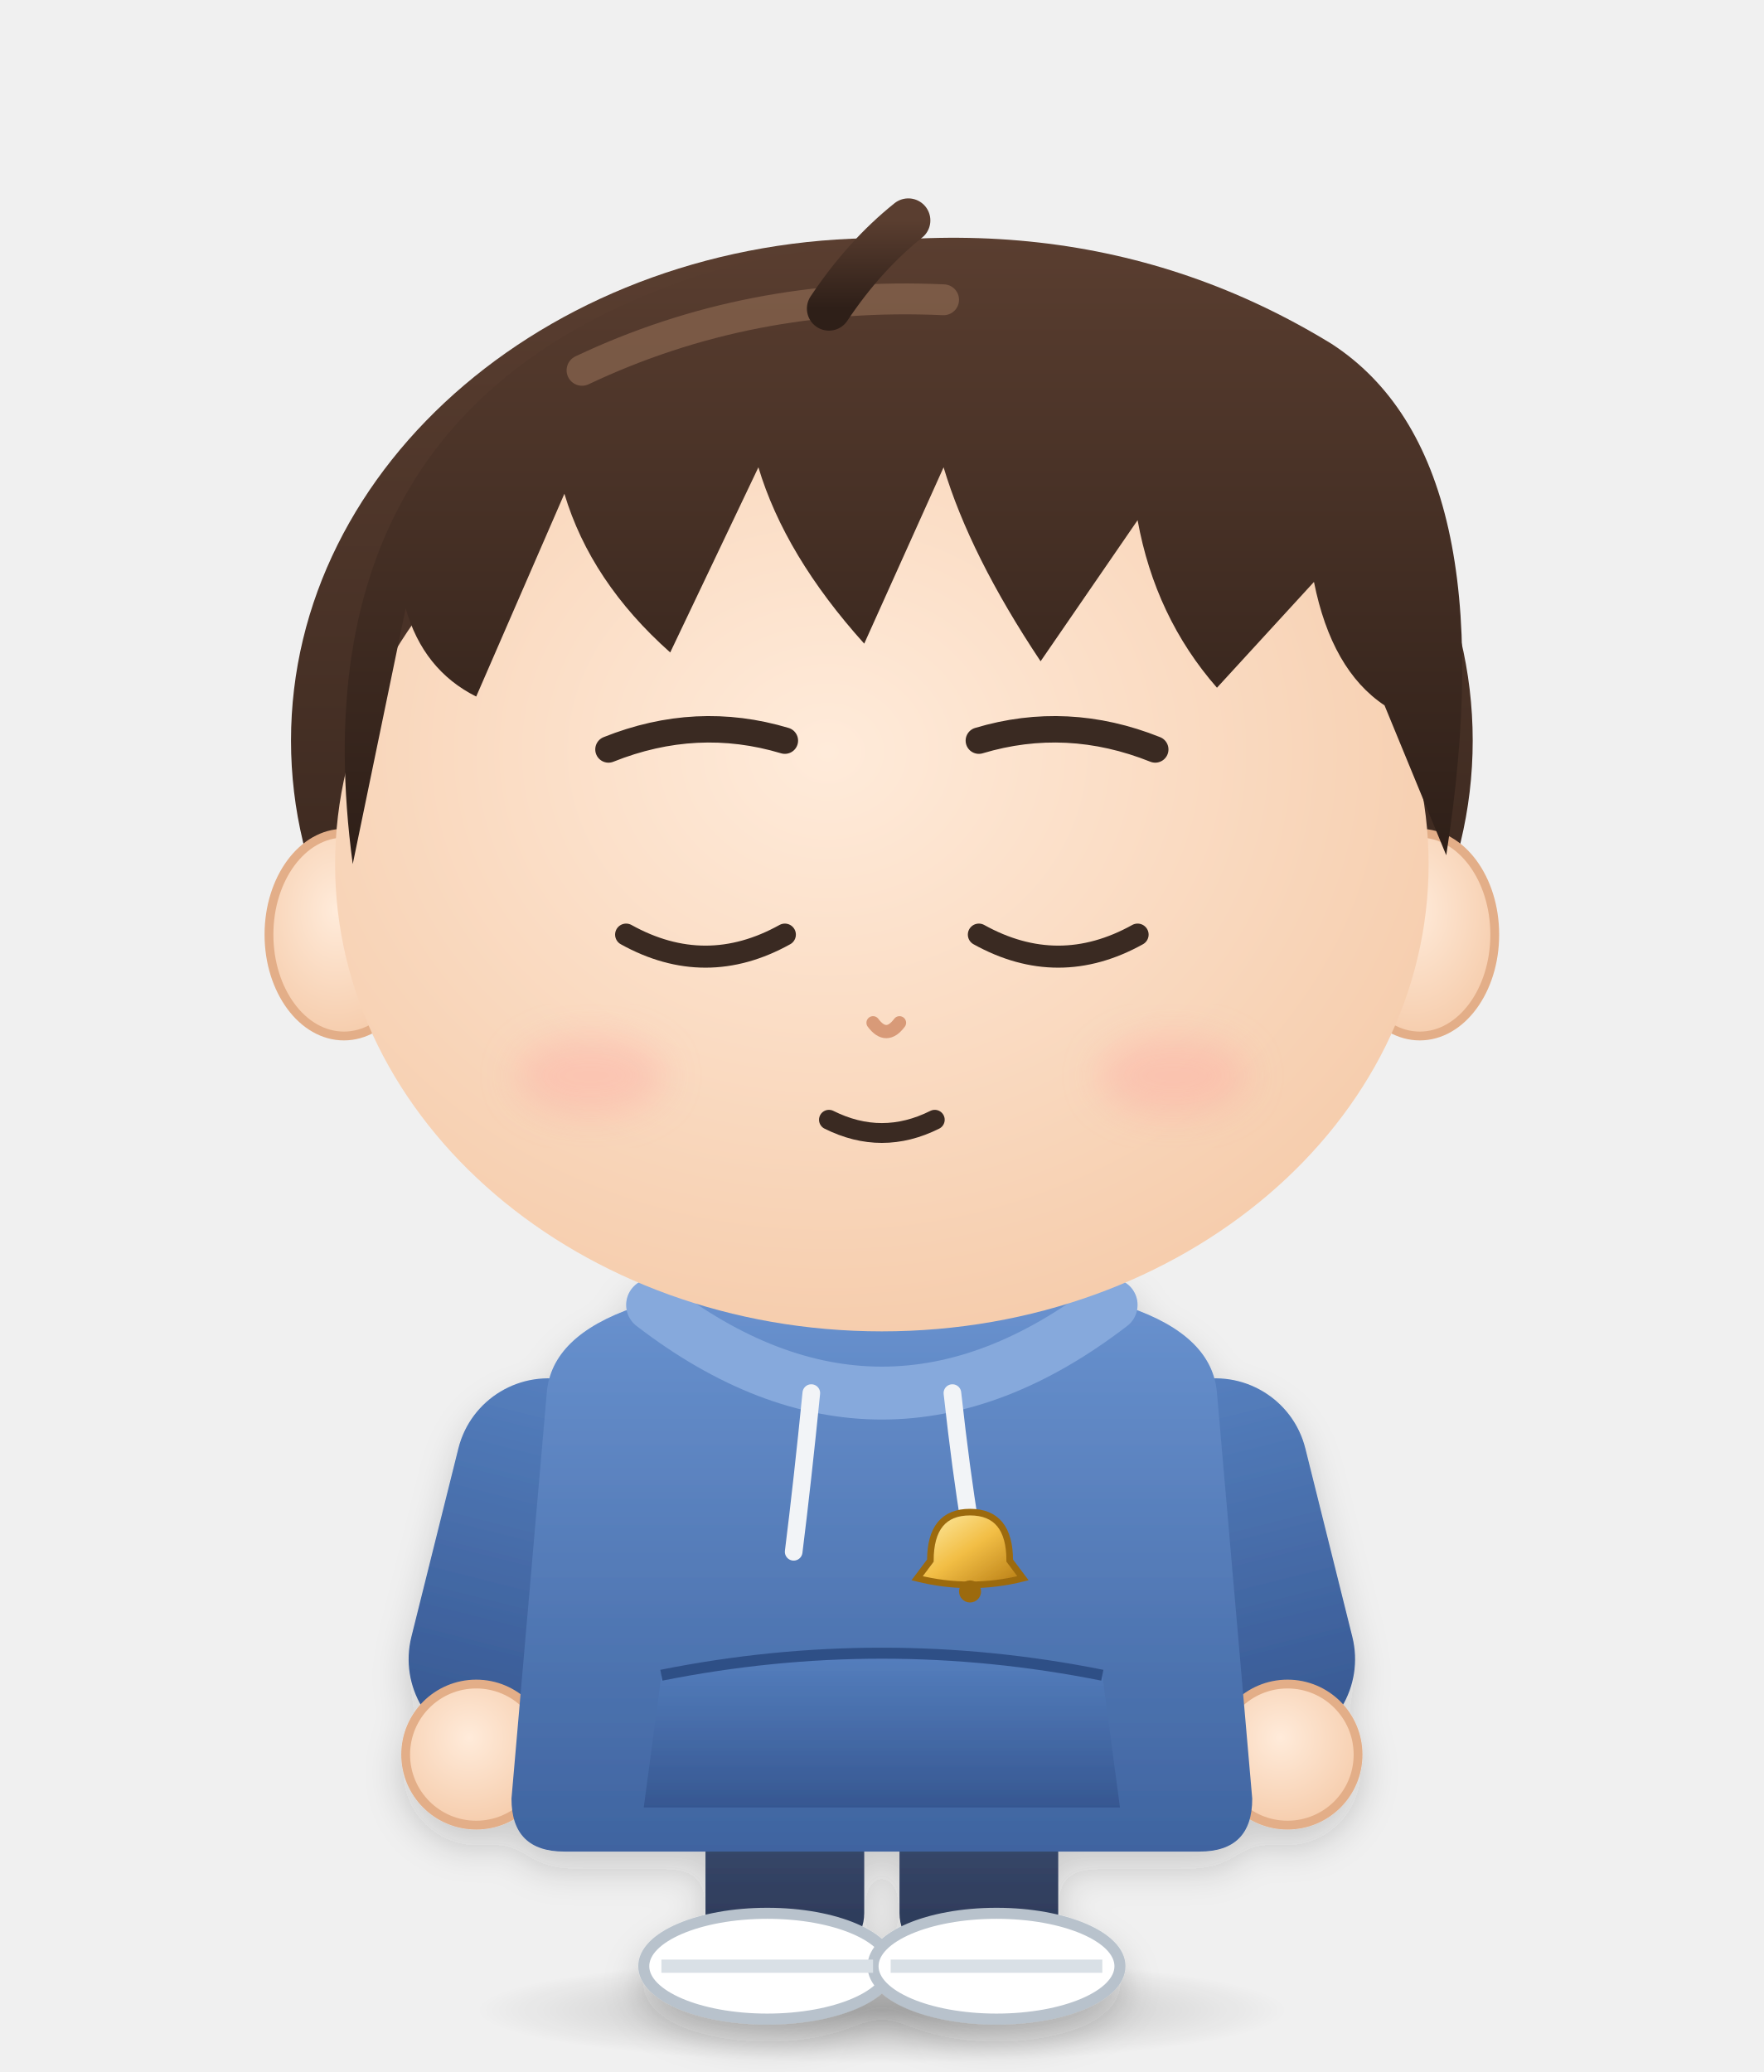
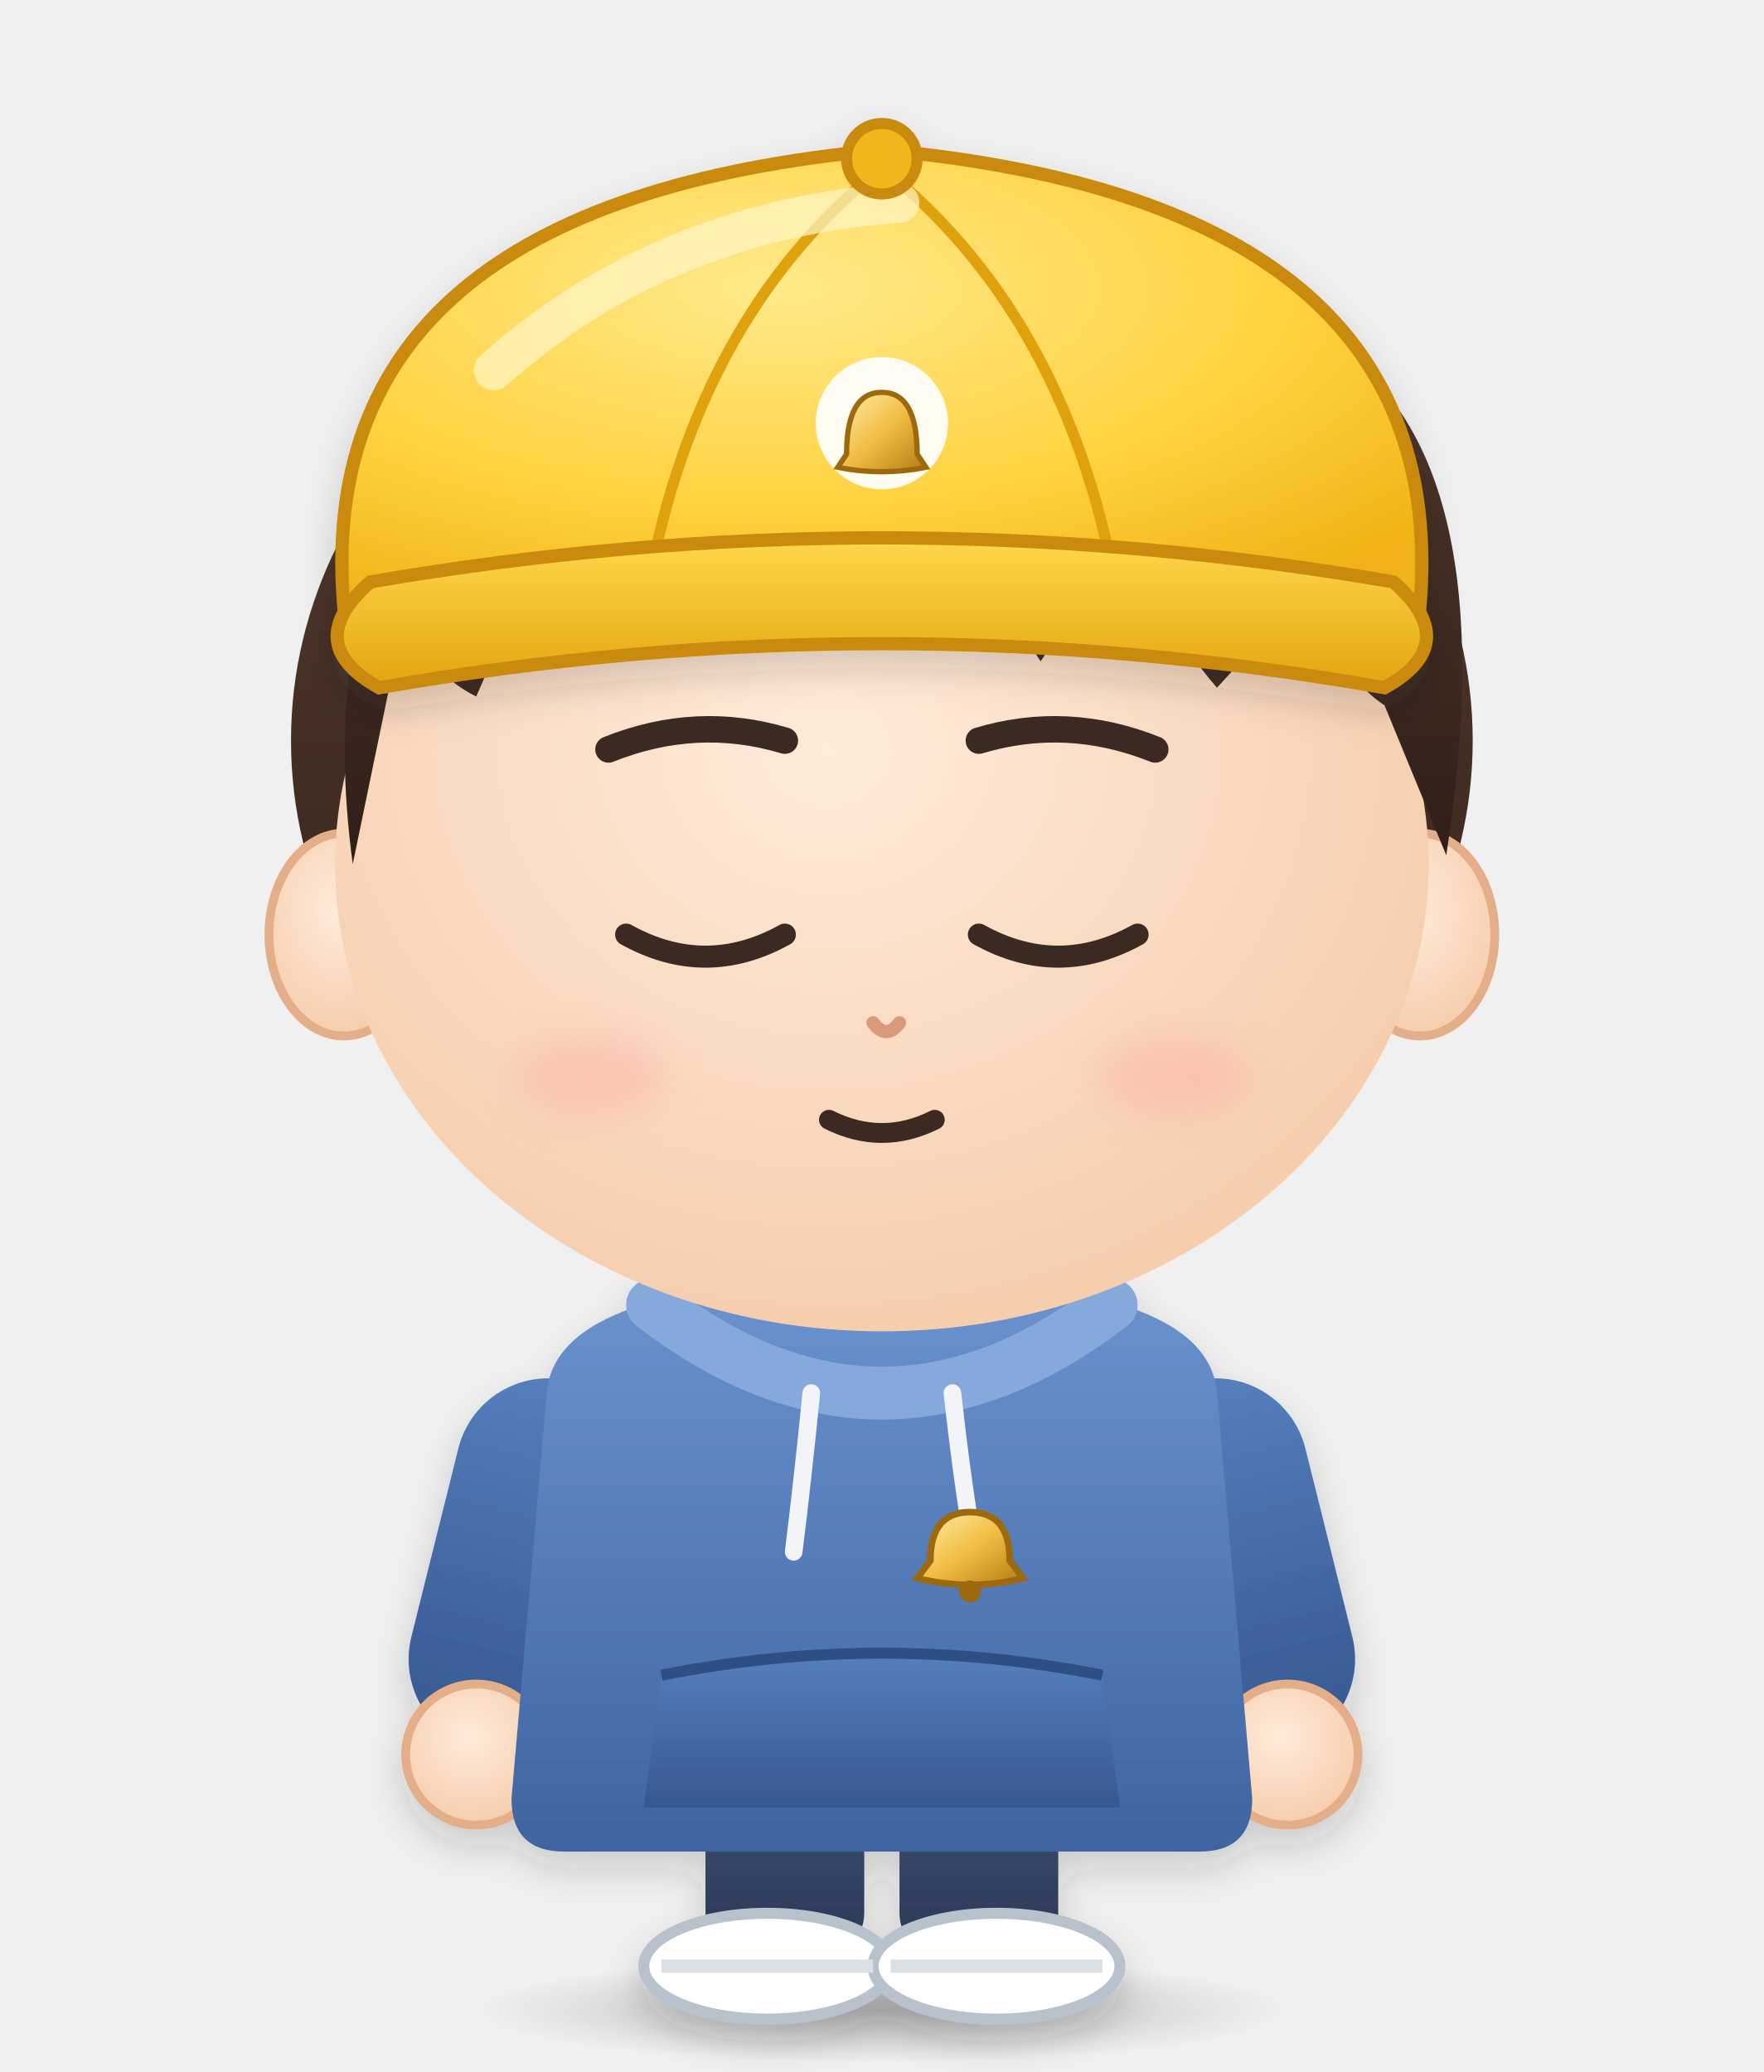
<svg xmlns="http://www.w3.org/2000/svg" viewBox="0 0 400 470" width="400" height="470">
  <defs>
    <radialGradient id="skin" cx="0.45" cy="0.38" r="0.75">
      <stop offset="0" stop-color="#FFEBDA" />
      <stop offset="1" stop-color="#F4C7A4" />
    </radialGradient>
    <linearGradient id="hair" x1="0" y1="0" x2="0" y2="1">
      <stop offset="0" stop-color="#5A3E30" />
      <stop offset="1" stop-color="#2E1F18" />
+     </linearGradient>
+     <radialGradient id="cap" cx="0.4" cy="0.3" r="0.8">
+       <stop offset="0" stop-color="#FFE98A" />
+       <stop offset="0.6" stop-color="#FFD23F" />
+       <stop offset="1" stop-color="#F0B215" />
+     </radialGradient>
+     <linearGradient id="brim" x1="0" y1="0" x2="0" y2="1">
+       <stop offset="0" stop-color="#FFD84D" />
+       <stop offset="1" stop-color="#E3A40E" />
    </linearGradient>
    <linearGradient id="hoodie" x1="0" y1="0" x2="0" y2="1">
      <stop offset="0" stop-color="#6A93D0" />
      <stop offset="1" stop-color="#3F64A0" />
    </linearGradient>
    <linearGradient id="hoodieDark" x1="0" y1="0" x2="0" y2="1">
      <stop offset="0" stop-color="#557FBE" />
      <stop offset="1" stop-color="#365791" />
    </linearGradient>
    <linearGradient id="jeans" x1="0" y1="0" x2="0" y2="1">
      <stop offset="0" stop-color="#3B4C70" />
      <stop offset="1" stop-color="#2A3754" />
    </linearGradient>
    <radialGradient id="iris" cx="0.5" cy="0.35" r="0.7">
      <stop offset="0" stop-color="#7A5038" />
      <stop offset="1" stop-color="#2B1B14" />
    </radialGradient>
    <linearGradient id="gold" x1="0" y1="0" x2="1" y2="1">
      <stop offset="0" stop-color="#FFF1B0" />
      <stop offset="0.5" stop-color="#F2BE45" />
      <stop offset="1" stop-color="#B57A12" />
    </linearGradient>
    <radialGradient id="ground" cx="0.5" cy="0.5" r="0.5">
      <stop offset="0" stop-color="#000" stop-opacity="0.25" />
      <stop offset="1" stop-color="#000" stop-opacity="0" />
    </radialGradient>
    <filter id="soft" x="-40%" y="-40%" width="180%" height="180%">
      <feGaussianBlur stdDeviation="4" />
    </filter>
    <filter id="shadow" x="-20%" y="-20%" width="140%" height="150%">
      <feDropShadow dx="0" dy="4" stdDeviation="4" flood-color="#2A2030" flood-opacity="0.18" />
    </filter>
  </defs>
  <ellipse cx="200" cy="456" rx="92" ry="12" fill="url(#ground)" />
  <g filter="url(#shadow)">
    <rect x="160" y="410" width="36" height="34" rx="10" fill="url(#jeans)" />
    <rect x="204" y="410" width="36" height="34" rx="10" fill="url(#jeans)" />
    <ellipse cx="174" cy="446" rx="28" ry="12" fill="#FFFFFF" stroke="#B8C2CC" stroke-width="2.5" />
    <ellipse cx="226" cy="446" rx="28" ry="12" fill="#FFFFFF" stroke="#B8C2CC" stroke-width="2.5" />
    <path d="M150 446 L198 446 M202 446 L250 446" stroke="#D9E0E6" stroke-width="3" />
    <rect x="98" y="312" width="42" height="86" rx="21" fill="url(#hoodieDark)" transform="rotate(14 119 355)" />
    <rect x="260" y="312" width="42" height="86" rx="21" fill="url(#hoodieDark)" transform="rotate(-14 281 355)" />
    <circle cx="108" cy="398" r="16" fill="url(#skin)" stroke="#E3AE88" stroke-width="2" />
    <circle cx="292" cy="398" r="16" fill="url(#skin)" stroke="#E3AE88" stroke-width="2" />
    <path d="M124 316 Q126 290 200 290 Q274 290 276 316 L284 408 Q284 420 272 420 L128 420 Q116 420 116 408 Z" fill="url(#hoodie)" />
    <path d="M150 380 Q200 370 250 380 L254 410 L146 410 Z" fill="url(#hoodieDark)" />
    <path d="M150 380 Q200 370 250 380" fill="none" stroke="#2F4F86" stroke-width="2.5" />
    <path d="M148 296 Q200 336 252 296" fill="none" stroke="#86A9DC" stroke-width="12" stroke-linecap="round" />
    <path d="M184 316 Q182 336 180 352" fill="none" stroke="#F2F4F7" stroke-width="4" stroke-linecap="round" />
    <path d="M216 316 Q218 334 220 346" fill="none" stroke="#F2F4F7" stroke-width="4" stroke-linecap="round" />
    <path d="M211 354 Q211 343 220 343 Q229 343 229 354 L232 358 Q220 361 208 358 Z" fill="url(#gold)" stroke="#9C6A10" stroke-width="1.5" />
    <circle cx="220" cy="361" r="2.5" fill="#9C6A10" />
  </g>
  <rect x="186" y="282" width="28" height="18" rx="6" fill="#EDB993" />
  <ellipse cx="200" cy="168" rx="134" ry="114" fill="url(#hair)" />
  <ellipse cx="78" cy="212" rx="17" ry="23" fill="url(#skin)" stroke="#E3AE88" stroke-width="2" />
  <ellipse cx="322" cy="212" rx="17" ry="23" fill="url(#skin)" stroke="#E3AE88" stroke-width="2" />
  <ellipse cx="200" cy="196" rx="124" ry="106" fill="url(#skin)" />
  <path d="M80 196 Q66 92 160 62 Q240 40 302 78 Q342 104 328 194 L314 160 Q302 152 298 132            L276 156 Q262 140 258 118 L236 150 Q220 126 214 106 L196 146 Q178 126 172 106            L152 148 Q134 132 128 112 L108 158 Q96 152 92 138 Z" fill="url(#hair)" />
-   <path d="M132 84 Q170 66 214 68" fill="none" stroke="#8A6650" stroke-width="7" stroke-linecap="round" opacity="0.7" />
-   <path d="M188 70 Q196 58 206 50" fill="none" stroke="url(#hair)" stroke-width="10" stroke-linecap="round" />
+   <g filter="url(#shadow)">
+     <path d="M78 138 Q70 46 200 34 Q330 46 322 138 Q200 118 78 138 Z" fill="url(#cap)" stroke="#C98A0A" stroke-width="3" />
+     <path d="M200 38 Q160 70 148 128 M200 38 Q240 70 252 128" fill="none" stroke="#DFA20F" stroke-width="2.5" />
+     <path d="M112 84 Q150 50 204 46" fill="none" stroke="#FFF6C8" stroke-width="9" stroke-linecap="round" opacity="0.7" />
+     <circle cx="200" cy="36" r="8" fill="#F2B51C" stroke="#C98A0A" stroke-width="2.5" />
+     <circle cx="200" cy="96" r="15" fill="#FFFFFF" opacity="0.92" />
+     <path d="M192 103 Q192 89 200 89 Q208 89 208 103 L210 106 Q200 108 190 106 Z" fill="url(#gold)" stroke="#9C6A10" stroke-width="1.2" />
+     <path d="M84 132 Q200 112 316 132 Q332 146 314 156 Q200 136 86 156 Q68 146 84 132 Z" fill="url(#brim)" stroke="#C98A0A" stroke-width="3" />
+   </g>
  <path d="M198 232 Q201 236 204 232" fill="none" stroke="#D89A78" stroke-width="3" stroke-linecap="round" />
  <ellipse cx="134" cy="244" rx="17" ry="9" fill="#FF9A9A" opacity="0.3" filter="url(#soft)" />
  <ellipse cx="266" cy="244" rx="17" ry="9" fill="#FF9A9A" opacity="0.3" filter="url(#soft)" />
  <path d="M138 170 Q158 162 178 168" fill="none" stroke="#3A2A22" stroke-width="6" stroke-linecap="round" stroke-linejoin="round" />
  <path d="M222 168 Q242 162 262 170" fill="none" stroke="#3A2A22" stroke-width="6" stroke-linecap="round" stroke-linejoin="round" />
  <path d="M142 212 Q160 222 178 212" fill="none" stroke="#3A2A22" stroke-width="5" stroke-linecap="round" stroke-linejoin="round" />
  <path d="M222 212 Q240 222 258 212" fill="none" stroke="#3A2A22" stroke-width="5" stroke-linecap="round" stroke-linejoin="round" />
  <path d="M188 254 Q200 260 212 254" fill="none" stroke="#3A2A22" stroke-width="4.5" stroke-linecap="round" stroke-linejoin="round" />
</svg>
